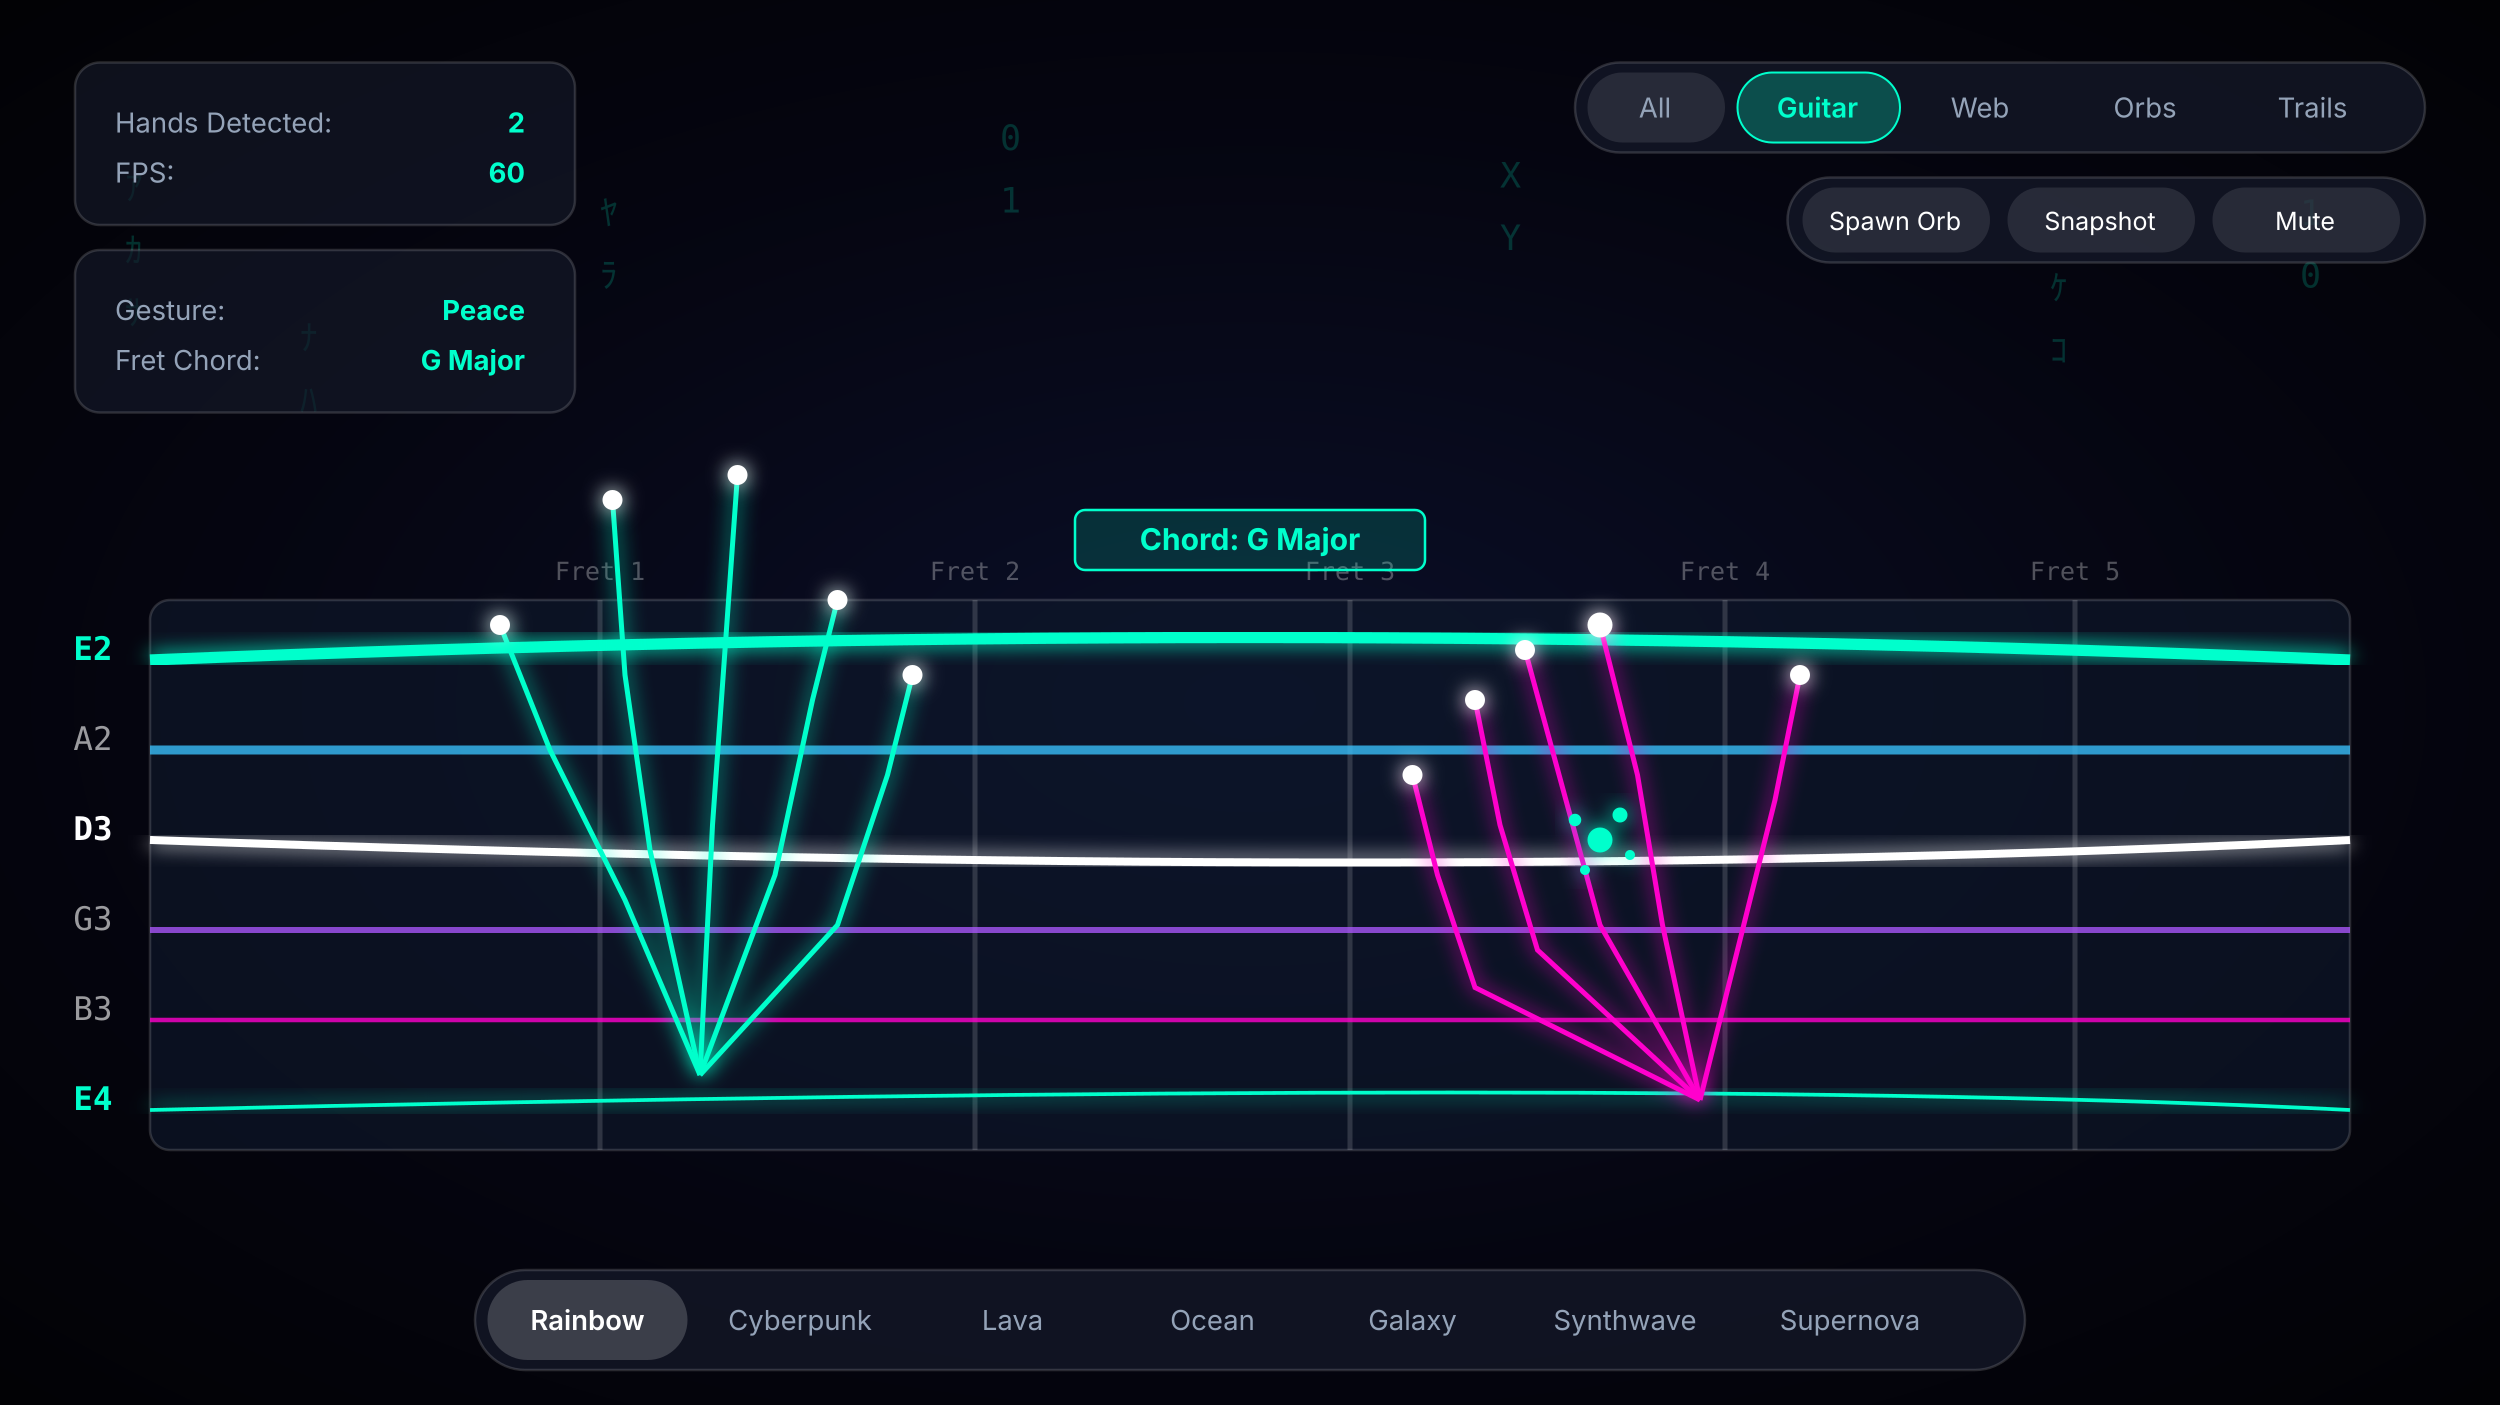
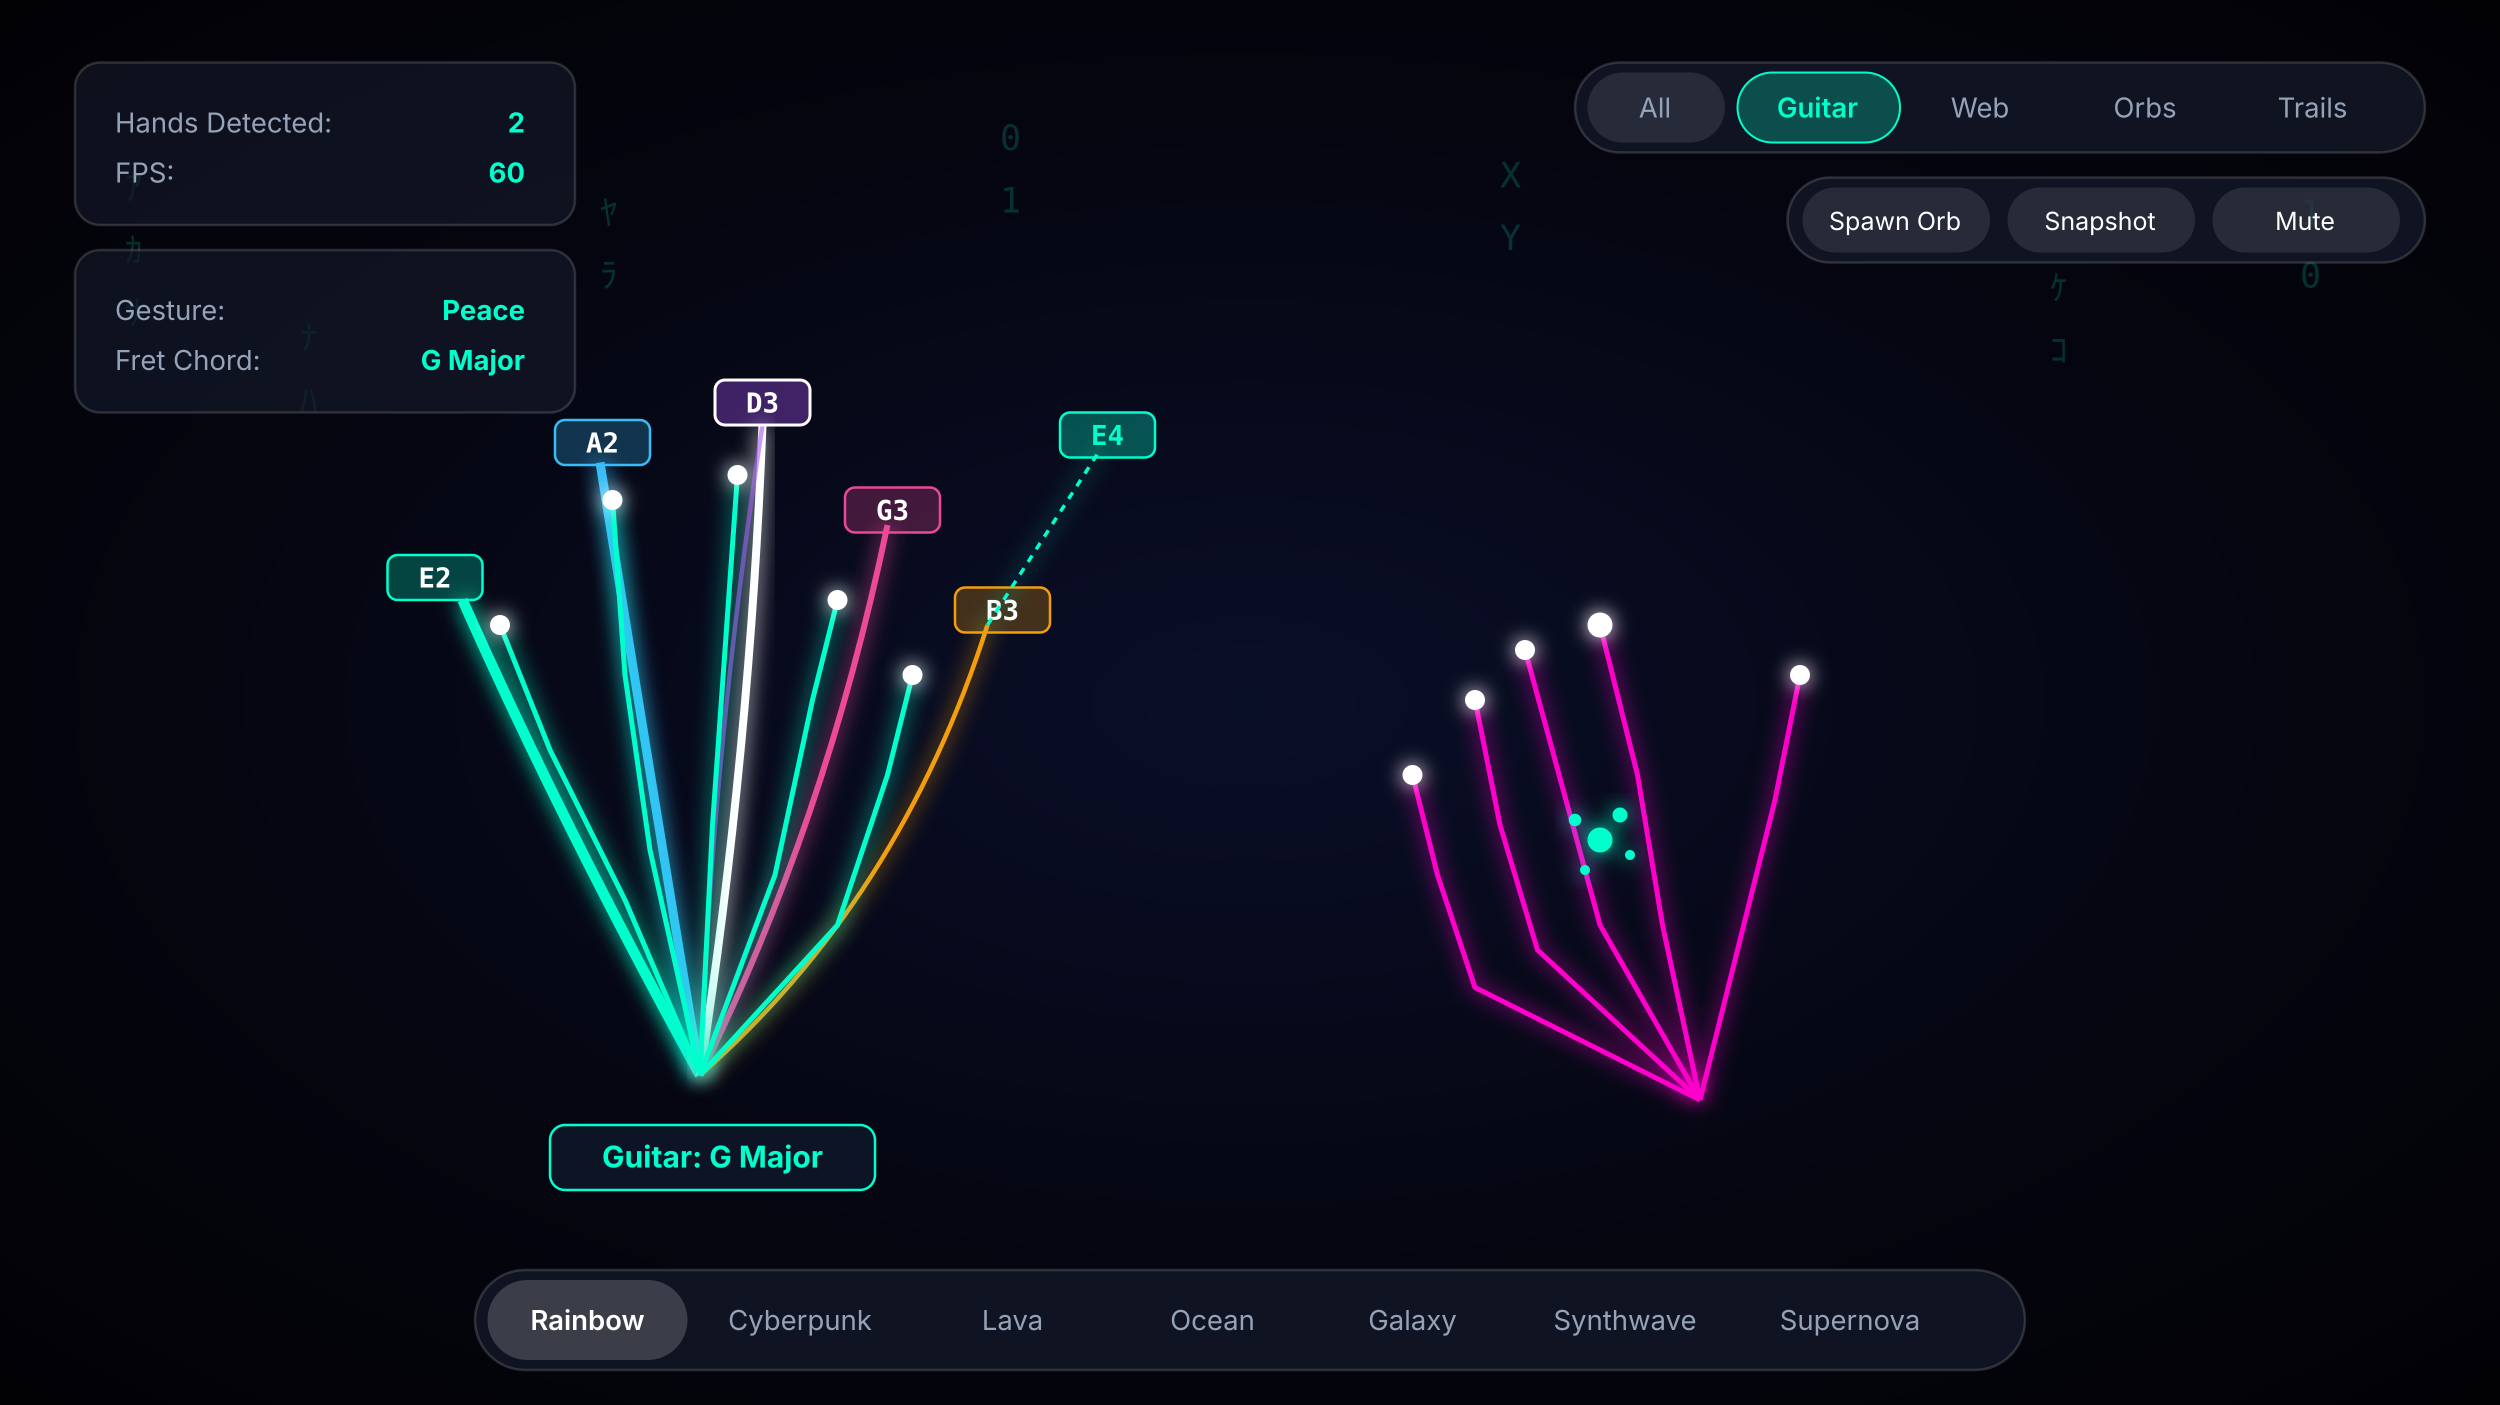
<svg xmlns="http://www.w3.org/2000/svg" viewBox="0 0 1000 562" width="100%" height="100%">
  <defs>
    <radialGradient id="spaceGrad" cx="50%" cy="50%" r="70%">
      <stop offset="0%" stop-color="#0a0f28" />
      <stop offset="60%" stop-color="#050510" />
      <stop offset="100%" stop-color="#020205" />
    </radialGradient>
    <linearGradient id="glowLine" x1="0" y1="0" x2="1" y2="1">
      <stop offset="0%" stop-color="#00ffcc" />
      <stop offset="100%" stop-color="#ff00cc" />
    </linearGradient>
    <filter id="laserGlow" x="-20%" y="-20%" width="140%" height="140%">
      <feGaussianBlur stdDeviation="4" result="blur" />
      <feMerge>
        <feMergeNode in="blur" />
        <feMergeNode in="SourceGraphic" />
      </feMerge>
    </filter>
  </defs>
  <rect width="1000" height="562" fill="url(#spaceGrad)" />
  <g fill="#00ffcc" opacity="0.18" font-family="monospace" font-size="14">
    <text x="50" y="80">ｱ</text>
    <text x="50" y="105">ｶ</text>
    <text x="50" y="130">ｻ</text>
    <text x="120" y="140">ﾅ</text>
    <text x="120" y="165">ﾊ</text>
    <text x="240" y="90">ﾔ</text>
    <text x="240" y="115">ﾗ</text>
    <text x="400" y="60">0</text>
    <text x="400" y="85">1</text>
    <text x="600" y="75">X</text>
    <text x="600" y="100">Y</text>
    <text x="820" y="120">ｹ</text>
    <text x="820" y="145">ｺ</text>
    <text x="920" y="90">1</text>
    <text x="920" y="115">0</text>
  </g>
  <g transform="translate(30, 25)">
    <rect width="200" height="65" rx="10" fill="rgba(20, 25, 40, 0.65)" stroke="rgba(255,255,255,0.15)" />
    <text x="16" y="28" fill="#94a3b8" font-family="-apple-system, sans-serif" font-size="11">Hands Detected:</text>
    <text x="180" y="28" fill="#00ffcc" font-family="-apple-system, sans-serif" font-size="11" font-weight="700" text-anchor="end">2</text>
    <text x="16" y="48" fill="#94a3b8" font-family="-apple-system, sans-serif" font-size="11">FPS:</text>
    <text x="180" y="48" fill="#00ffcc" font-family="-apple-system, sans-serif" font-size="11" font-weight="700" text-anchor="end">60</text>
  </g>
  <g transform="translate(30, 100)">
    <rect width="200" height="65" rx="10" fill="rgba(20, 25, 40, 0.65)" stroke="rgba(255,255,255,0.15)" />
    <text x="16" y="28" fill="#94a3b8" font-family="-apple-system, sans-serif" font-size="11">Gesture:</text>
    <text x="180" y="28" fill="#00ffcc" font-family="-apple-system, sans-serif" font-size="11" font-weight="700" text-anchor="end">Peace</text>
    <text x="16" y="48" fill="#94a3b8" font-family="-apple-system, sans-serif" font-size="11">Fret Chord:</text>
    <text x="180" y="48" fill="#00ffcc" font-family="-apple-system, sans-serif" font-size="11" font-weight="700" text-anchor="end">G Major</text>
  </g>
  <g transform="translate(630, 25)">
    <rect width="340" height="36" rx="18" fill="rgba(20, 25, 40, 0.75)" stroke="rgba(255,255,255,0.15)" />
    <rect x="5" y="4" width="55" height="28" rx="14" fill="rgba(255, 255, 255, 0.1)" />
    <text x="32" y="22" fill="#94a3b8" font-family="-apple-system, sans-serif" font-size="11" text-anchor="middle">All</text>
    <rect x="65" y="4" width="65" height="28" rx="14" fill="rgba(0, 255, 204, 0.25)" stroke="#00ffcc" stroke-width="0.8" />
    <text x="97" y="22" fill="#00ffcc" font-family="-apple-system, sans-serif" font-size="11" font-weight="600" text-anchor="middle">Guitar</text>
    <text x="162" y="22" fill="#94a3b8" font-family="-apple-system, sans-serif" font-size="11" text-anchor="middle">Web</text>
    <text x="228" y="22" fill="#94a3b8" font-family="-apple-system, sans-serif" font-size="11" text-anchor="middle">Orbs</text>
    <text x="295" y="22" fill="#94a3b8" font-family="-apple-system, sans-serif" font-size="11" text-anchor="middle">Trails</text>
    <g transform="translate(85, 46)">
      <rect width="255" height="34" rx="17" fill="rgba(20, 25, 40, 0.75)" stroke="rgba(255,255,255,0.15)" />
      <rect x="6" y="4" width="75" height="26" rx="13" fill="rgba(255,255,255,0.1)" />
      <text x="43" y="21" fill="#ffffff" font-family="-apple-system, sans-serif" font-size="10" text-anchor="middle">Spawn Orb</text>
      <rect x="88" y="4" width="75" height="26" rx="13" fill="rgba(255,255,255,0.1)" />
      <text x="125" y="21" fill="#ffffff" font-family="-apple-system, sans-serif" font-size="10" text-anchor="middle">Snapshot</text>
      <rect x="170" y="4" width="75" height="26" rx="13" fill="rgba(255,255,255,0.1)" />
      <text x="207" y="21" fill="#ffffff" font-family="-apple-system, sans-serif" font-size="10" text-anchor="middle">Mute</text>
    </g>
  </g>
-   <g transform="translate(60, 240)">
-     <rect width="880" height="220" rx="8" fill="rgba(15, 23, 42, 0.65)" stroke="rgba(255,255,255,0.15)" />
-     <line x1="180" y1="0" x2="180" y2="220" stroke="rgba(255,255,255,0.15)" stroke-width="2" />
-     <line x1="330" y1="0" x2="330" y2="220" stroke="rgba(255,255,255,0.15)" stroke-width="2" />
-     <line x1="480" y1="0" x2="480" y2="220" stroke="rgba(255,255,255,0.15)" stroke-width="2" />
-     <line x1="630" y1="0" x2="630" y2="220" stroke="rgba(255,255,255,0.15)" stroke-width="2" />
-     <line x1="770" y1="0" x2="770" y2="220" stroke="rgba(255,255,255,0.15)" stroke-width="2" />
-     <text x="180" y="-8" fill="rgba(255,255,255,0.3)" font-family="monospace" font-size="10" text-anchor="middle">Fret 1</text>
-     <text x="330" y="-8" fill="rgba(255,255,255,0.3)" font-family="monospace" font-size="10" text-anchor="middle">Fret 2</text>
-     <text x="480" y="-8" fill="rgba(255,255,255,0.3)" font-family="monospace" font-size="10" text-anchor="middle">Fret 3</text>
-     <text x="630" y="-8" fill="rgba(255,255,255,0.3)" font-family="monospace" font-size="10" text-anchor="middle">Fret 4</text>
-     <text x="770" y="-8" fill="rgba(255,255,255,0.3)" font-family="monospace" font-size="10" text-anchor="middle">Fret 5</text>
-     <rect x="370" y="-36" width="140" height="24" rx="4" fill="rgba(0, 255, 204, 0.15)" stroke="#00ffcc" stroke-width="1" />
-     <text x="440" y="-20" fill="#00ffcc" font-family="-apple-system, sans-serif" font-size="12" font-weight="700" text-anchor="middle">Chord: G Major</text>
-     <text x="-15" y="24" fill="#00ffcc" font-family="monospace" font-size="13" font-weight="700" text-anchor="end">E2</text>
-     <path d="M 0 24 Q 440 6 880 24" fill="none" stroke="#00ffcc" stroke-width="4.5" filter="url(#laserGlow)" />
-     <text x="-15" y="60" fill="rgba(255,255,255,0.6)" font-family="monospace" font-size="13" text-anchor="end">A2</text>
-     <line x1="0" y1="60" x2="880" y2="60" stroke="#38bdf8" stroke-width="3.6" opacity="0.8" />
-     <text x="-15" y="96" fill="#ffffff" font-family="monospace" font-size="13" font-weight="700" text-anchor="end">D3</text>
-     <path d="M 0 96 Q 520 114 880 96" fill="none" stroke="#ffffff" stroke-width="3.2" filter="url(#laserGlow)" />
-     <text x="-15" y="132" fill="rgba(255,255,255,0.6)" font-family="monospace" font-size="13" text-anchor="end">G3</text>
-     <line x1="0" y1="132" x2="880" y2="132" stroke="#a855f7" stroke-width="2.4" opacity="0.8" />
-     <text x="-15" y="168" fill="rgba(255,255,255,0.6)" font-family="monospace" font-size="13" text-anchor="end">B3</text>
-     <line x1="0" y1="168" x2="880" y2="168" stroke="#ff00cc" stroke-width="1.8" opacity="0.8" />
-     <text x="-15" y="204" fill="#00ffcc" font-family="monospace" font-size="13" font-weight="700" text-anchor="end">E4</text>
-     <path d="M 0 204 Q 600 190 880 204" fill="none" stroke="#00ffcc" stroke-width="1.5" filter="url(#laserGlow)" />
+   <g id="fingerStrings">
+     <path d="M 280 430 Q 225 330 185 240" fill="none" stroke="#00ffcc" stroke-width="4.2" filter="url(#laserGlow)" />
+     <rect x="155" y="222" width="38" height="18" rx="4" fill="rgba(0, 255, 204, 0.25)" stroke="#00ffcc" stroke-width="1" />
+     <text x="174" y="235" fill="#ffffff" font-family="monospace" font-size="11" font-weight="700" text-anchor="middle">E2</text>
+     <path d="M 280 430 Q 260 310 240 185" fill="none" stroke="#38bdf8" stroke-width="3.6" filter="url(#laserGlow)" />
+     <rect x="222" y="168" width="38" height="18" rx="4" fill="rgba(56, 189, 248, 0.25)" stroke="#38bdf8" stroke-width="1" />
+     <text x="241" y="181" fill="#ffffff" font-family="monospace" font-size="11" font-weight="700" text-anchor="middle">A2</text>
+     <path d="M 280 430 Q 300 300 305 170" fill="none" stroke="#ffffff" stroke-width="3.2" filter="url(#laserGlow)" />
+     <path d="M 280 430 Q 285 300 305 170" fill="none" stroke="#a855f7" stroke-width="1.8" opacity="0.6" />
+     <rect x="286" y="152" width="38" height="18" rx="4" fill="rgba(168, 85, 247, 0.35)" stroke="#ffffff" stroke-width="1.2" />
+     <text x="305" y="165" fill="#ffffff" font-family="monospace" font-size="11" font-weight="700" text-anchor="middle">D3</text>
+     <path d="M 280 430 Q 330 330 355 210" fill="none" stroke="#ec4899" stroke-width="2.4" filter="url(#laserGlow)" />
+     <rect x="338" y="195" width="38" height="18" rx="4" fill="rgba(236, 72, 153, 0.25)" stroke="#ec4899" stroke-width="1" />
+     <text x="357" y="208" fill="#ffffff" font-family="monospace" font-size="11" font-weight="700" text-anchor="middle">G3</text>
+     <path d="M 280 430 Q 360 360 395 250" fill="none" stroke="#f59e0b" stroke-width="1.8" filter="url(#laserGlow)" />
+     <rect x="382" y="235" width="38" height="18" rx="4" fill="rgba(245, 158, 11, 0.25)" stroke="#f59e0b" stroke-width="1" />
+     <text x="401" y="248" fill="#ffffff" font-family="monospace" font-size="11" font-weight="700" text-anchor="middle">B3</text>
+     <path d="M 395 250 L 440 180" fill="none" stroke="#00ffcc" stroke-width="1.4" stroke-dasharray="3,3" filter="url(#laserGlow)" />
+     <rect x="424" y="165" width="38" height="18" rx="4" fill="rgba(0, 255, 204, 0.3)" stroke="#00ffcc" stroke-width="1" />
+     <text x="443" y="178" fill="#00ffcc" font-family="monospace" font-size="11" font-weight="700" text-anchor="middle">E4</text>
+     <rect x="220" y="450" width="130" height="26" rx="6" fill="rgba(15, 23, 42, 0.85)" stroke="#00ffcc" stroke-width="1" />
+     <text x="285" y="467" fill="#00ffcc" font-family="-apple-system, sans-serif" font-size="12" font-weight="700" text-anchor="middle">Guitar: G Major</text>
  </g>
  <g filter="url(#laserGlow)" stroke="#00ffcc" stroke-width="2" fill="none">
    <path d="M 280 430 L 250 360 L 220 300 L 200 250" />
    <path d="M 280 430 L 260 340 L 250 270 L 245 200" />
    <path d="M 280 430 L 285 330 L 290 260 L 295 190" />
    <path d="M 280 430 L 310 350 L 325 280 L 335 240" />
    <path d="M 280 430 L 335 370 L 355 310 L 365 270" />
  </g>
  <g fill="#ffffff" filter="url(#laserGlow)">
    <circle cx="200" cy="250" r="4" />
    <circle cx="245" cy="200" r="4" />
    <circle cx="295" cy="190" r="4" />
    <circle cx="335" cy="240" r="4" />
    <circle cx="365" cy="270" r="4" />
  </g>
  <g filter="url(#laserGlow)" stroke="#ff00cc" stroke-width="2" fill="none">
    <path d="M 680 440 L 695 380 L 710 320 L 720 270" />
    <path d="M 680 440 L 665 370 L 655 310 L 640 250" />
    <path d="M 680 440 L 640 370 L 625 315 L 610 260" />
    <path d="M 680 440 L 615 380 L 600 330 L 590 280" />
    <path d="M 680 440 L 590 395 L 575 350 L 565 310" />
  </g>
  <g fill="#ffffff" filter="url(#laserGlow)">
    <circle cx="720" cy="270" r="4" />
    <circle cx="640" cy="250" r="5" />
    <circle cx="610" cy="260" r="4" />
    <circle cx="590" cy="280" r="4" />
    <circle cx="565" cy="310" r="4" />
  </g>
  <g fill="#00ffcc" filter="url(#laserGlow)">
    <circle cx="640" cy="336" r="5" />
    <circle cx="630" cy="328" r="2.5" />
    <circle cx="652" cy="342" r="2" />
    <circle cx="648" cy="326" r="3" />
    <circle cx="634" cy="348" r="2" />
  </g>
  <g transform="translate(190, 508)">
    <rect width="620" height="40" rx="20" fill="rgba(20, 25, 40, 0.75)" stroke="rgba(255,255,255,0.15)" />
    <rect x="5" y="4" width="80" height="32" rx="16" fill="rgba(255,255,255,0.18)" />
    <text x="45" y="24" fill="#ffffff" font-family="-apple-system, sans-serif" font-size="11" font-weight="600" text-anchor="middle">Rainbow</text>
    <text x="130" y="24" fill="#94a3b8" font-family="-apple-system, sans-serif" font-size="11" text-anchor="middle">Cyberpunk</text>
    <text x="215" y="24" fill="#94a3b8" font-family="-apple-system, sans-serif" font-size="11" text-anchor="middle">Lava</text>
    <text x="295" y="24" fill="#94a3b8" font-family="-apple-system, sans-serif" font-size="11" text-anchor="middle">Ocean</text>
    <text x="375" y="24" fill="#94a3b8" font-family="-apple-system, sans-serif" font-size="11" text-anchor="middle">Galaxy</text>
    <text x="460" y="24" fill="#94a3b8" font-family="-apple-system, sans-serif" font-size="11" text-anchor="middle">Synthwave</text>
    <text x="550" y="24" fill="#94a3b8" font-family="-apple-system, sans-serif" font-size="11" text-anchor="middle">Supernova</text>
  </g>
</svg>
